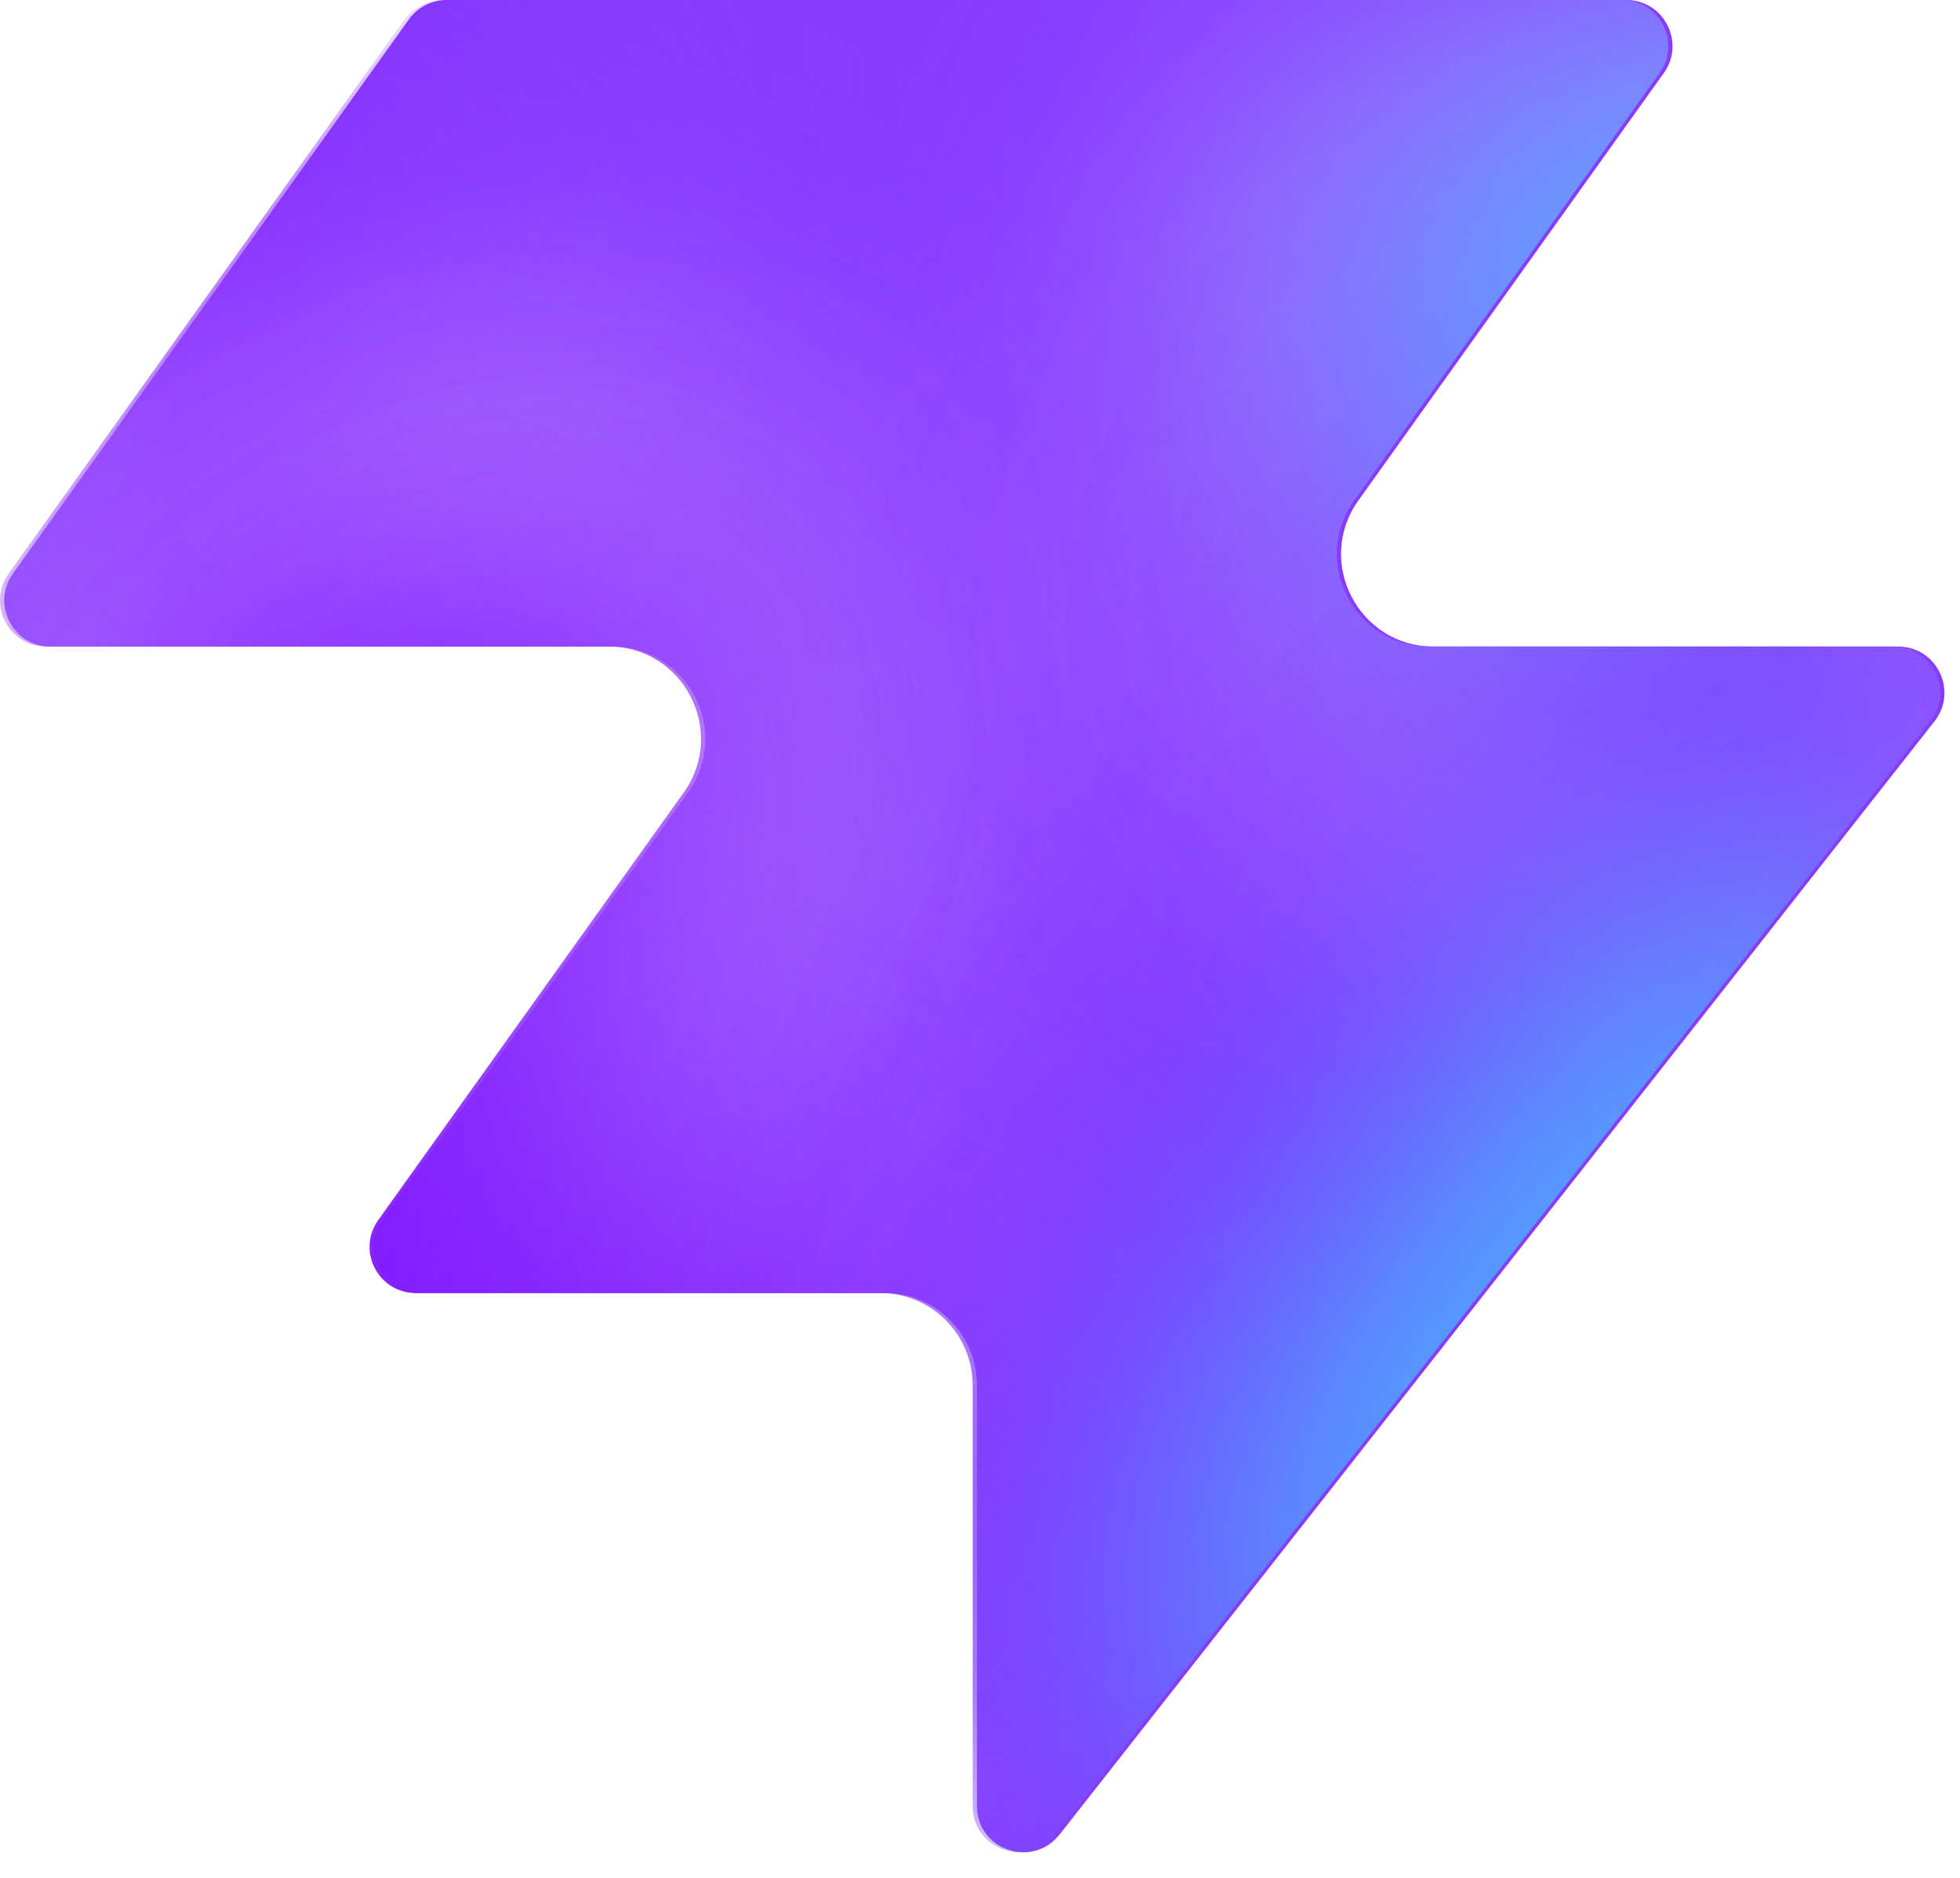
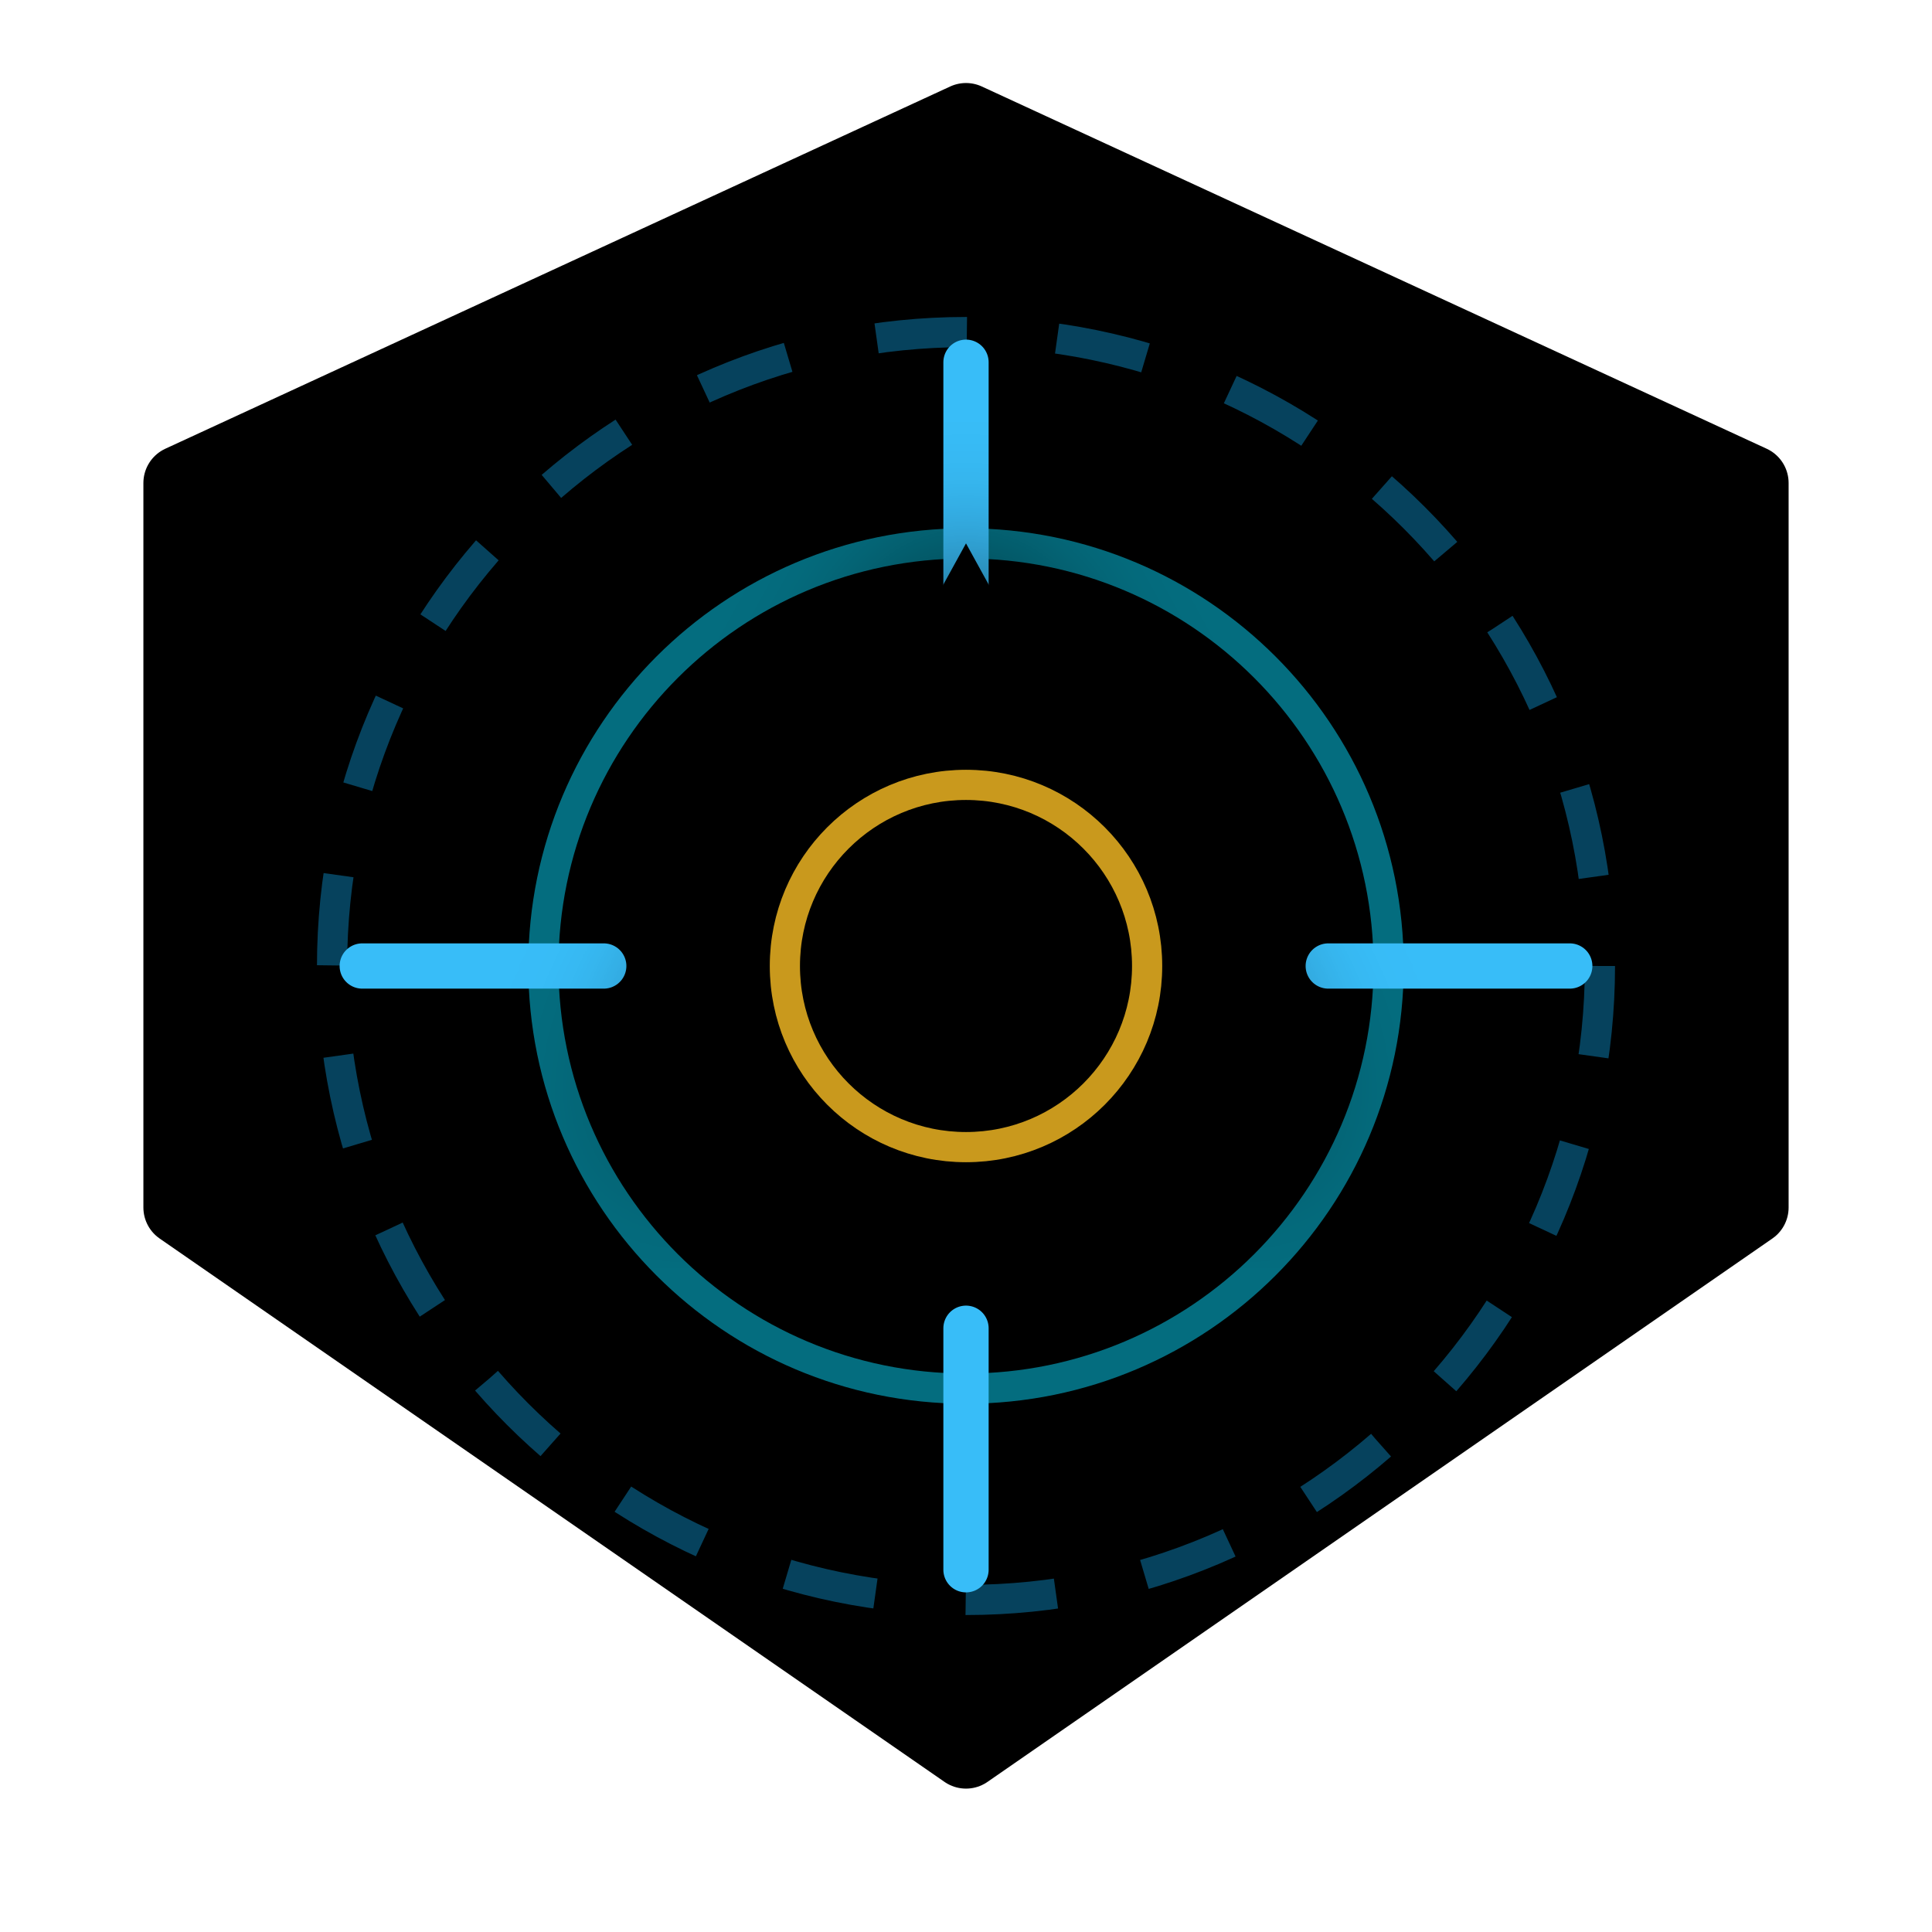
- <svg xmlns="http://www.w3.org/2000/svg" width="48" height="46" fill="none" viewBox="0 0 48 46">
-   <path fill="#863bff" d="M25.946 44.938c-.664.845-2.021.375-2.021-.698V33.937a2.26 2.26 0 0 0-2.262-2.262H10.287c-.92 0-1.456-1.04-.92-1.788l7.48-10.471c1.07-1.497 0-3.578-1.842-3.578H1.237c-.92 0-1.456-1.04-.92-1.788L10.013.474c.214-.297.556-.474.92-.474h28.894c.92 0 1.456 1.04.92 1.788l-7.48 10.471c-1.07 1.498 0 3.579 1.842 3.579h11.377c.943 0 1.473 1.088.89 1.83L25.947 44.94z" style="fill:#863bff;fill:color(display-p3 .525 .23 1);fill-opacity:1" />
-   <mask id="a" width="48" height="46" x="0" y="0" maskUnits="userSpaceOnUse" style="mask-type:alpha">
-     <path fill="#000" d="M25.842 44.938c-.664.844-2.021.375-2.021-.698V33.937a2.26 2.26 0 0 0-2.262-2.262H10.183c-.92 0-1.456-1.04-.92-1.788l7.48-10.471c1.07-1.498 0-3.579-1.842-3.579H1.133c-.92 0-1.456-1.04-.92-1.787L9.91.473c.214-.297.556-.474.92-.474h28.894c.92 0 1.456 1.04.92 1.788l-7.48 10.471c-1.07 1.498 0 3.578 1.842 3.578h11.377c.943 0 1.473 1.088.89 1.832L25.843 44.94z" style="fill:#000;fill-opacity:1" />
-   </mask>
-   <g mask="url(#a)">
-     <g filter="url(#b)">
-       <ellipse cx="5.508" cy="14.704" fill="#ede6ff" rx="5.508" ry="14.704" style="fill:#ede6ff;fill:color(display-p3 .927 .903 1);fill-opacity:1" transform="matrix(.00324 1 1 -.00324 -4.47 31.516)" />
-     </g>
-     <g filter="url(#c)">
-       <ellipse cx="10.399" cy="29.851" fill="#ede6ff" rx="10.399" ry="29.851" style="fill:#ede6ff;fill:color(display-p3 .927 .903 1);fill-opacity:1" transform="matrix(.00324 1 1 -.00324 -39.328 7.883)" />
-     </g>
-     <g filter="url(#d)">
-       <ellipse cx="5.508" cy="30.487" fill="#7e14ff" rx="5.508" ry="30.487" style="fill:#7e14ff;fill:color(display-p3 .492 .077 1);fill-opacity:1" transform="rotate(89.814 -25.913 -14.639)scale(1 -1)" />
-     </g>
-     <g filter="url(#e)">
-       <ellipse cx="5.508" cy="30.599" fill="#7e14ff" rx="5.508" ry="30.599" style="fill:#7e14ff;fill:color(display-p3 .492 .077 1);fill-opacity:1" transform="rotate(89.814 -32.644 -3.334)scale(1 -1)" />
-     </g>
-     <g filter="url(#f)">
-       <ellipse cx="5.508" cy="30.599" fill="#7e14ff" rx="5.508" ry="30.599" style="fill:#7e14ff;fill:color(display-p3 .492 .077 1);fill-opacity:1" transform="matrix(.00324 1 1 -.00324 -34.34 30.47)" />
-     </g>
-     <g filter="url(#g)">
-       <ellipse cx="14.072" cy="22.078" fill="#ede6ff" rx="14.072" ry="22.078" style="fill:#ede6ff;fill:color(display-p3 .927 .903 1);fill-opacity:1" transform="rotate(93.35 24.506 48.493)scale(-1 1)" />
-     </g>
-     <g filter="url(#h)">
-       <ellipse cx="3.47" cy="21.501" fill="#7e14ff" rx="3.47" ry="21.501" style="fill:#7e14ff;fill:color(display-p3 .492 .077 1);fill-opacity:1" transform="rotate(89.009 28.708 47.59)scale(-1 1)" />
-     </g>
-     <g filter="url(#i)">
-       <ellipse cx="3.47" cy="21.501" fill="#7e14ff" rx="3.47" ry="21.501" style="fill:#7e14ff;fill:color(display-p3 .492 .077 1);fill-opacity:1" transform="rotate(89.009 28.708 47.59)scale(-1 1)" />
-     </g>
-     <g filter="url(#j)">
-       <ellipse cx=".387" cy="8.972" fill="#7e14ff" rx="4.407" ry="29.108" style="fill:#7e14ff;fill:color(display-p3 .492 .077 1);fill-opacity:1" transform="rotate(39.51 .387 8.972)" />
-     </g>
-     <g filter="url(#k)">
-       <ellipse cx="47.523" cy="-6.092" fill="#7e14ff" rx="4.407" ry="29.108" style="fill:#7e14ff;fill:color(display-p3 .492 .077 1);fill-opacity:1" transform="rotate(37.892 47.523 -6.092)" />
-     </g>
-     <g filter="url(#l)">
-       <ellipse cx="41.412" cy="6.333" fill="#47bfff" rx="5.971" ry="9.665" style="fill:#47bfff;fill:color(display-p3 .28 .748 1);fill-opacity:1" transform="rotate(37.892 41.412 6.333)" />
-     </g>
-     <g filter="url(#m)">
-       <ellipse cx="-1.879" cy="38.332" fill="#7e14ff" rx="4.407" ry="29.108" style="fill:#7e14ff;fill:color(display-p3 .492 .077 1);fill-opacity:1" transform="rotate(37.892 -1.88 38.332)" />
-     </g>
-     <g filter="url(#n)">
-       <ellipse cx="-1.879" cy="38.332" fill="#7e14ff" rx="4.407" ry="29.108" style="fill:#7e14ff;fill:color(display-p3 .492 .077 1);fill-opacity:1" transform="rotate(37.892 -1.88 38.332)" />
-     </g>
-     <g filter="url(#o)">
-       <ellipse cx="35.651" cy="29.907" fill="#7e14ff" rx="4.407" ry="29.108" style="fill:#7e14ff;fill:color(display-p3 .492 .077 1);fill-opacity:1" transform="rotate(37.892 35.651 29.907)" />
-     </g>
-     <g filter="url(#p)">
-       <ellipse cx="38.418" cy="32.4" fill="#47bfff" rx="5.971" ry="15.297" style="fill:#47bfff;fill:color(display-p3 .28 .748 1);fill-opacity:1" transform="rotate(37.892 38.418 32.4)" />
-     </g>
-   </g>
+ <svg xmlns="http://www.w3.org/2000/svg" viewBox="0 0 64 64" fill="none">
  <defs>
-     <filter id="b" width="60.045" height="41.654" x="-19.77" y="16.149" color-interpolation-filters="sRGB" filterUnits="userSpaceOnUse">
-       <feFlood flood-opacity="0" result="BackgroundImageFix" />
-       <feBlend in="SourceGraphic" in2="BackgroundImageFix" result="shape" />
-       <feGaussianBlur result="effect1_foregroundBlur_2002_17158" stdDeviation="7.659" />
-     </filter>
-     <filter id="c" width="90.34" height="51.437" x="-54.613" y="-7.533" color-interpolation-filters="sRGB" filterUnits="userSpaceOnUse">
-       <feFlood flood-opacity="0" result="BackgroundImageFix" />
-       <feBlend in="SourceGraphic" in2="BackgroundImageFix" result="shape" />
-       <feGaussianBlur result="effect1_foregroundBlur_2002_17158" stdDeviation="7.659" />
-     </filter>
-     <filter id="d" width="79.355" height="29.4" x="-49.64" y="2.03" color-interpolation-filters="sRGB" filterUnits="userSpaceOnUse">
-       <feFlood flood-opacity="0" result="BackgroundImageFix" />
-       <feBlend in="SourceGraphic" in2="BackgroundImageFix" result="shape" />
-       <feGaussianBlur result="effect1_foregroundBlur_2002_17158" stdDeviation="4.596" />
-     </filter>
-     <filter id="e" width="79.579" height="29.4" x="-45.045" y="20.029" color-interpolation-filters="sRGB" filterUnits="userSpaceOnUse">
-       <feFlood flood-opacity="0" result="BackgroundImageFix" />
-       <feBlend in="SourceGraphic" in2="BackgroundImageFix" result="shape" />
-       <feGaussianBlur result="effect1_foregroundBlur_2002_17158" stdDeviation="4.596" />
-     </filter>
-     <filter id="f" width="79.579" height="29.4" x="-43.513" y="21.178" color-interpolation-filters="sRGB" filterUnits="userSpaceOnUse">
-       <feFlood flood-opacity="0" result="BackgroundImageFix" />
-       <feBlend in="SourceGraphic" in2="BackgroundImageFix" result="shape" />
-       <feGaussianBlur result="effect1_foregroundBlur_2002_17158" stdDeviation="4.596" />
-     </filter>
-     <filter id="g" width="74.749" height="58.852" x="15.756" y="-17.901" color-interpolation-filters="sRGB" filterUnits="userSpaceOnUse">
-       <feFlood flood-opacity="0" result="BackgroundImageFix" />
-       <feBlend in="SourceGraphic" in2="BackgroundImageFix" result="shape" />
-       <feGaussianBlur result="effect1_foregroundBlur_2002_17158" stdDeviation="7.659" />
-     </filter>
-     <filter id="h" width="61.377" height="25.362" x="23.548" y="2.284" color-interpolation-filters="sRGB" filterUnits="userSpaceOnUse">
-       <feFlood flood-opacity="0" result="BackgroundImageFix" />
-       <feBlend in="SourceGraphic" in2="BackgroundImageFix" result="shape" />
-       <feGaussianBlur result="effect1_foregroundBlur_2002_17158" stdDeviation="4.596" />
-     </filter>
-     <filter id="i" width="61.377" height="25.362" x="23.548" y="2.284" color-interpolation-filters="sRGB" filterUnits="userSpaceOnUse">
-       <feFlood flood-opacity="0" result="BackgroundImageFix" />
-       <feBlend in="SourceGraphic" in2="BackgroundImageFix" result="shape" />
-       <feGaussianBlur result="effect1_foregroundBlur_2002_17158" stdDeviation="4.596" />
-     </filter>
-     <filter id="j" width="56.045" height="63.649" x="-27.636" y="-22.853" color-interpolation-filters="sRGB" filterUnits="userSpaceOnUse">
-       <feFlood flood-opacity="0" result="BackgroundImageFix" />
-       <feBlend in="SourceGraphic" in2="BackgroundImageFix" result="shape" />
-       <feGaussianBlur result="effect1_foregroundBlur_2002_17158" stdDeviation="4.596" />
-     </filter>
-     <filter id="k" width="54.814" height="64.646" x="20.116" y="-38.415" color-interpolation-filters="sRGB" filterUnits="userSpaceOnUse">
-       <feFlood flood-opacity="0" result="BackgroundImageFix" />
-       <feBlend in="SourceGraphic" in2="BackgroundImageFix" result="shape" />
-       <feGaussianBlur result="effect1_foregroundBlur_2002_17158" stdDeviation="4.596" />
-     </filter>
-     <filter id="l" width="33.541" height="35.313" x="24.641" y="-11.323" color-interpolation-filters="sRGB" filterUnits="userSpaceOnUse">
-       <feFlood flood-opacity="0" result="BackgroundImageFix" />
-       <feBlend in="SourceGraphic" in2="BackgroundImageFix" result="shape" />
-       <feGaussianBlur result="effect1_foregroundBlur_2002_17158" stdDeviation="4.596" />
-     </filter>
-     <filter id="m" width="54.814" height="64.646" x="-29.286" y="6.009" color-interpolation-filters="sRGB" filterUnits="userSpaceOnUse">
-       <feFlood flood-opacity="0" result="BackgroundImageFix" />
-       <feBlend in="SourceGraphic" in2="BackgroundImageFix" result="shape" />
-       <feGaussianBlur result="effect1_foregroundBlur_2002_17158" stdDeviation="4.596" />
-     </filter>
-     <filter id="n" width="54.814" height="64.646" x="-29.286" y="6.009" color-interpolation-filters="sRGB" filterUnits="userSpaceOnUse">
-       <feFlood flood-opacity="0" result="BackgroundImageFix" />
-       <feBlend in="SourceGraphic" in2="BackgroundImageFix" result="shape" />
-       <feGaussianBlur result="effect1_foregroundBlur_2002_17158" stdDeviation="4.596" />
-     </filter>
-     <filter id="o" width="54.814" height="64.646" x="8.244" y="-2.416" color-interpolation-filters="sRGB" filterUnits="userSpaceOnUse">
-       <feFlood flood-opacity="0" result="BackgroundImageFix" />
-       <feBlend in="SourceGraphic" in2="BackgroundImageFix" result="shape" />
-       <feGaussianBlur result="effect1_foregroundBlur_2002_17158" stdDeviation="4.596" />
-     </filter>
-     <filter id="p" width="39.409" height="43.623" x="18.713" y="10.588" color-interpolation-filters="sRGB" filterUnits="userSpaceOnUse">
-       <feFlood flood-opacity="0" result="BackgroundImageFix" />
-       <feBlend in="SourceGraphic" in2="BackgroundImageFix" result="shape" />
-       <feGaussianBlur result="effect1_foregroundBlur_2002_17158" stdDeviation="4.596" />
+     <linearGradient id="shieldGrad" x1="0" y1="0" x2="64" y2="64" gradientUnits="userSpaceOnUse">
+       <stop offset="0%" stopColor="#082f49" />
+       <stop offset="50%" stopColor="#0f172a" />
+       <stop offset="100%" stopColor="#020617" />
+     </linearGradient>
+     <linearGradient id="cyanGlow" x1="0" y1="0" x2="64" y2="64" gradientUnits="userSpaceOnUse">
+       <stop offset="0%" stopColor="#38bdf8" />
+       <stop offset="50%" stopColor="#06b6d4" />
+       <stop offset="100%" stopColor="#0d9488" />
+     </linearGradient>
+     <linearGradient id="amberAccent" x1="32" y1="12" x2="32" y2="52" gradientUnits="userSpaceOnUse">
+       <stop offset="0%" stopColor="#fbbf24" />
+       <stop offset="100%" stopColor="#f59e0b" />
+     </linearGradient>
+     <filter id="glow" x="-20%" y="-20%" width="140%" height="140%">
+       <feGaussianBlur stdDeviation="2.5" result="blur" />
+       <feComposite in="SourceGraphic" in2="blur" operator="over" />
    </filter>
  </defs>
+   <polygon points="32,4 58,16 58,40 32,58 6,40 6,16" fill="url(#shieldGrad)" stroke="url(#cyanGlow)" stroke-width="2.5" stroke-linejoin="round" />
+   <circle cx="32" cy="32" r="21" stroke="#0ea5e9" stroke-width="1" stroke-dasharray="3 3" opacity="0.4" />
+   <circle cx="32" cy="32" r="14" stroke="#06b6d4" stroke-width="1" opacity="0.6" />
+   <line x1="32" y1="12" x2="32" y2="20" stroke="#38bdf8" stroke-width="1.5" stroke-linecap="round" />
+   <line x1="32" y1="44" x2="32" y2="52" stroke="#38bdf8" stroke-width="1.5" stroke-linecap="round" />
+   <line x1="12" y1="32" x2="20" y2="32" stroke="#38bdf8" stroke-width="1.5" stroke-linecap="round" />
+   <line x1="44" y1="32" x2="52" y2="32" stroke="#38bdf8" stroke-width="1.5" stroke-linecap="round" />
+   <path d="M32 18 L43 38 L32 34 L21 38 Z" fill="url(#cyanGlow)" filter="url(#glow)" />
+   <circle cx="32" cy="32" r="3.5" fill="url(#amberAccent)" />
+   <circle cx="32" cy="32" r="6" stroke="#fbbf24" stroke-width="1" opacity="0.8" />
</svg>
